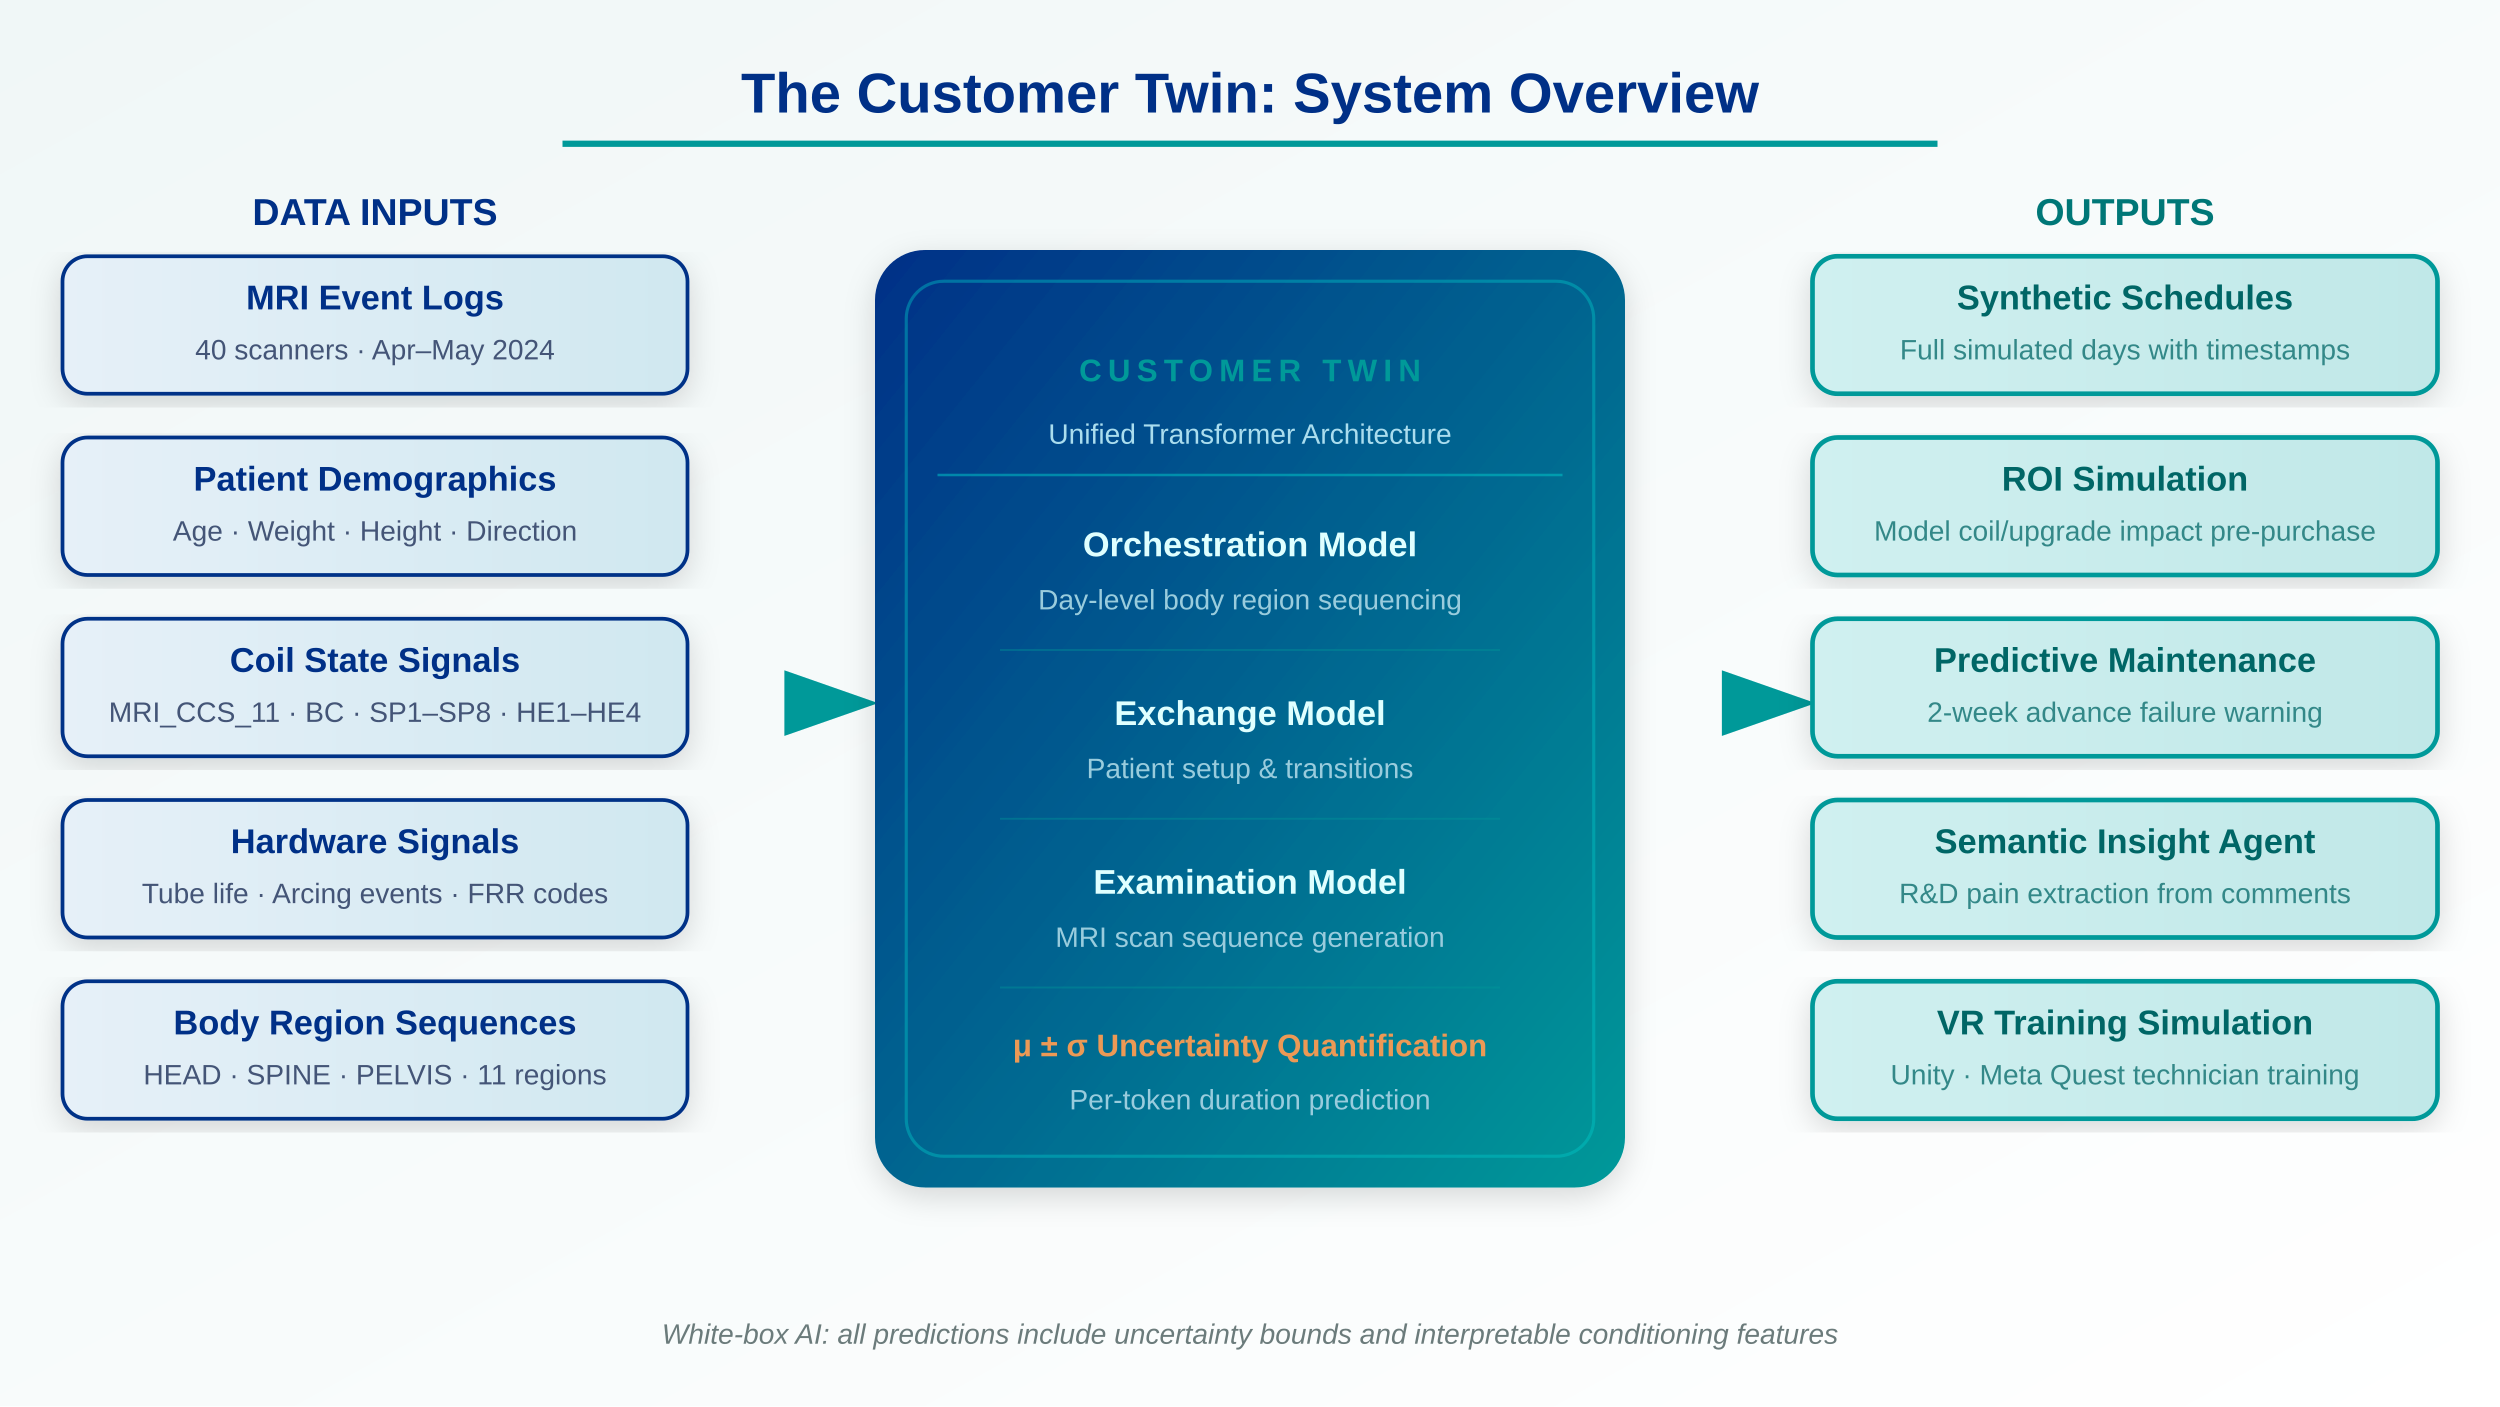
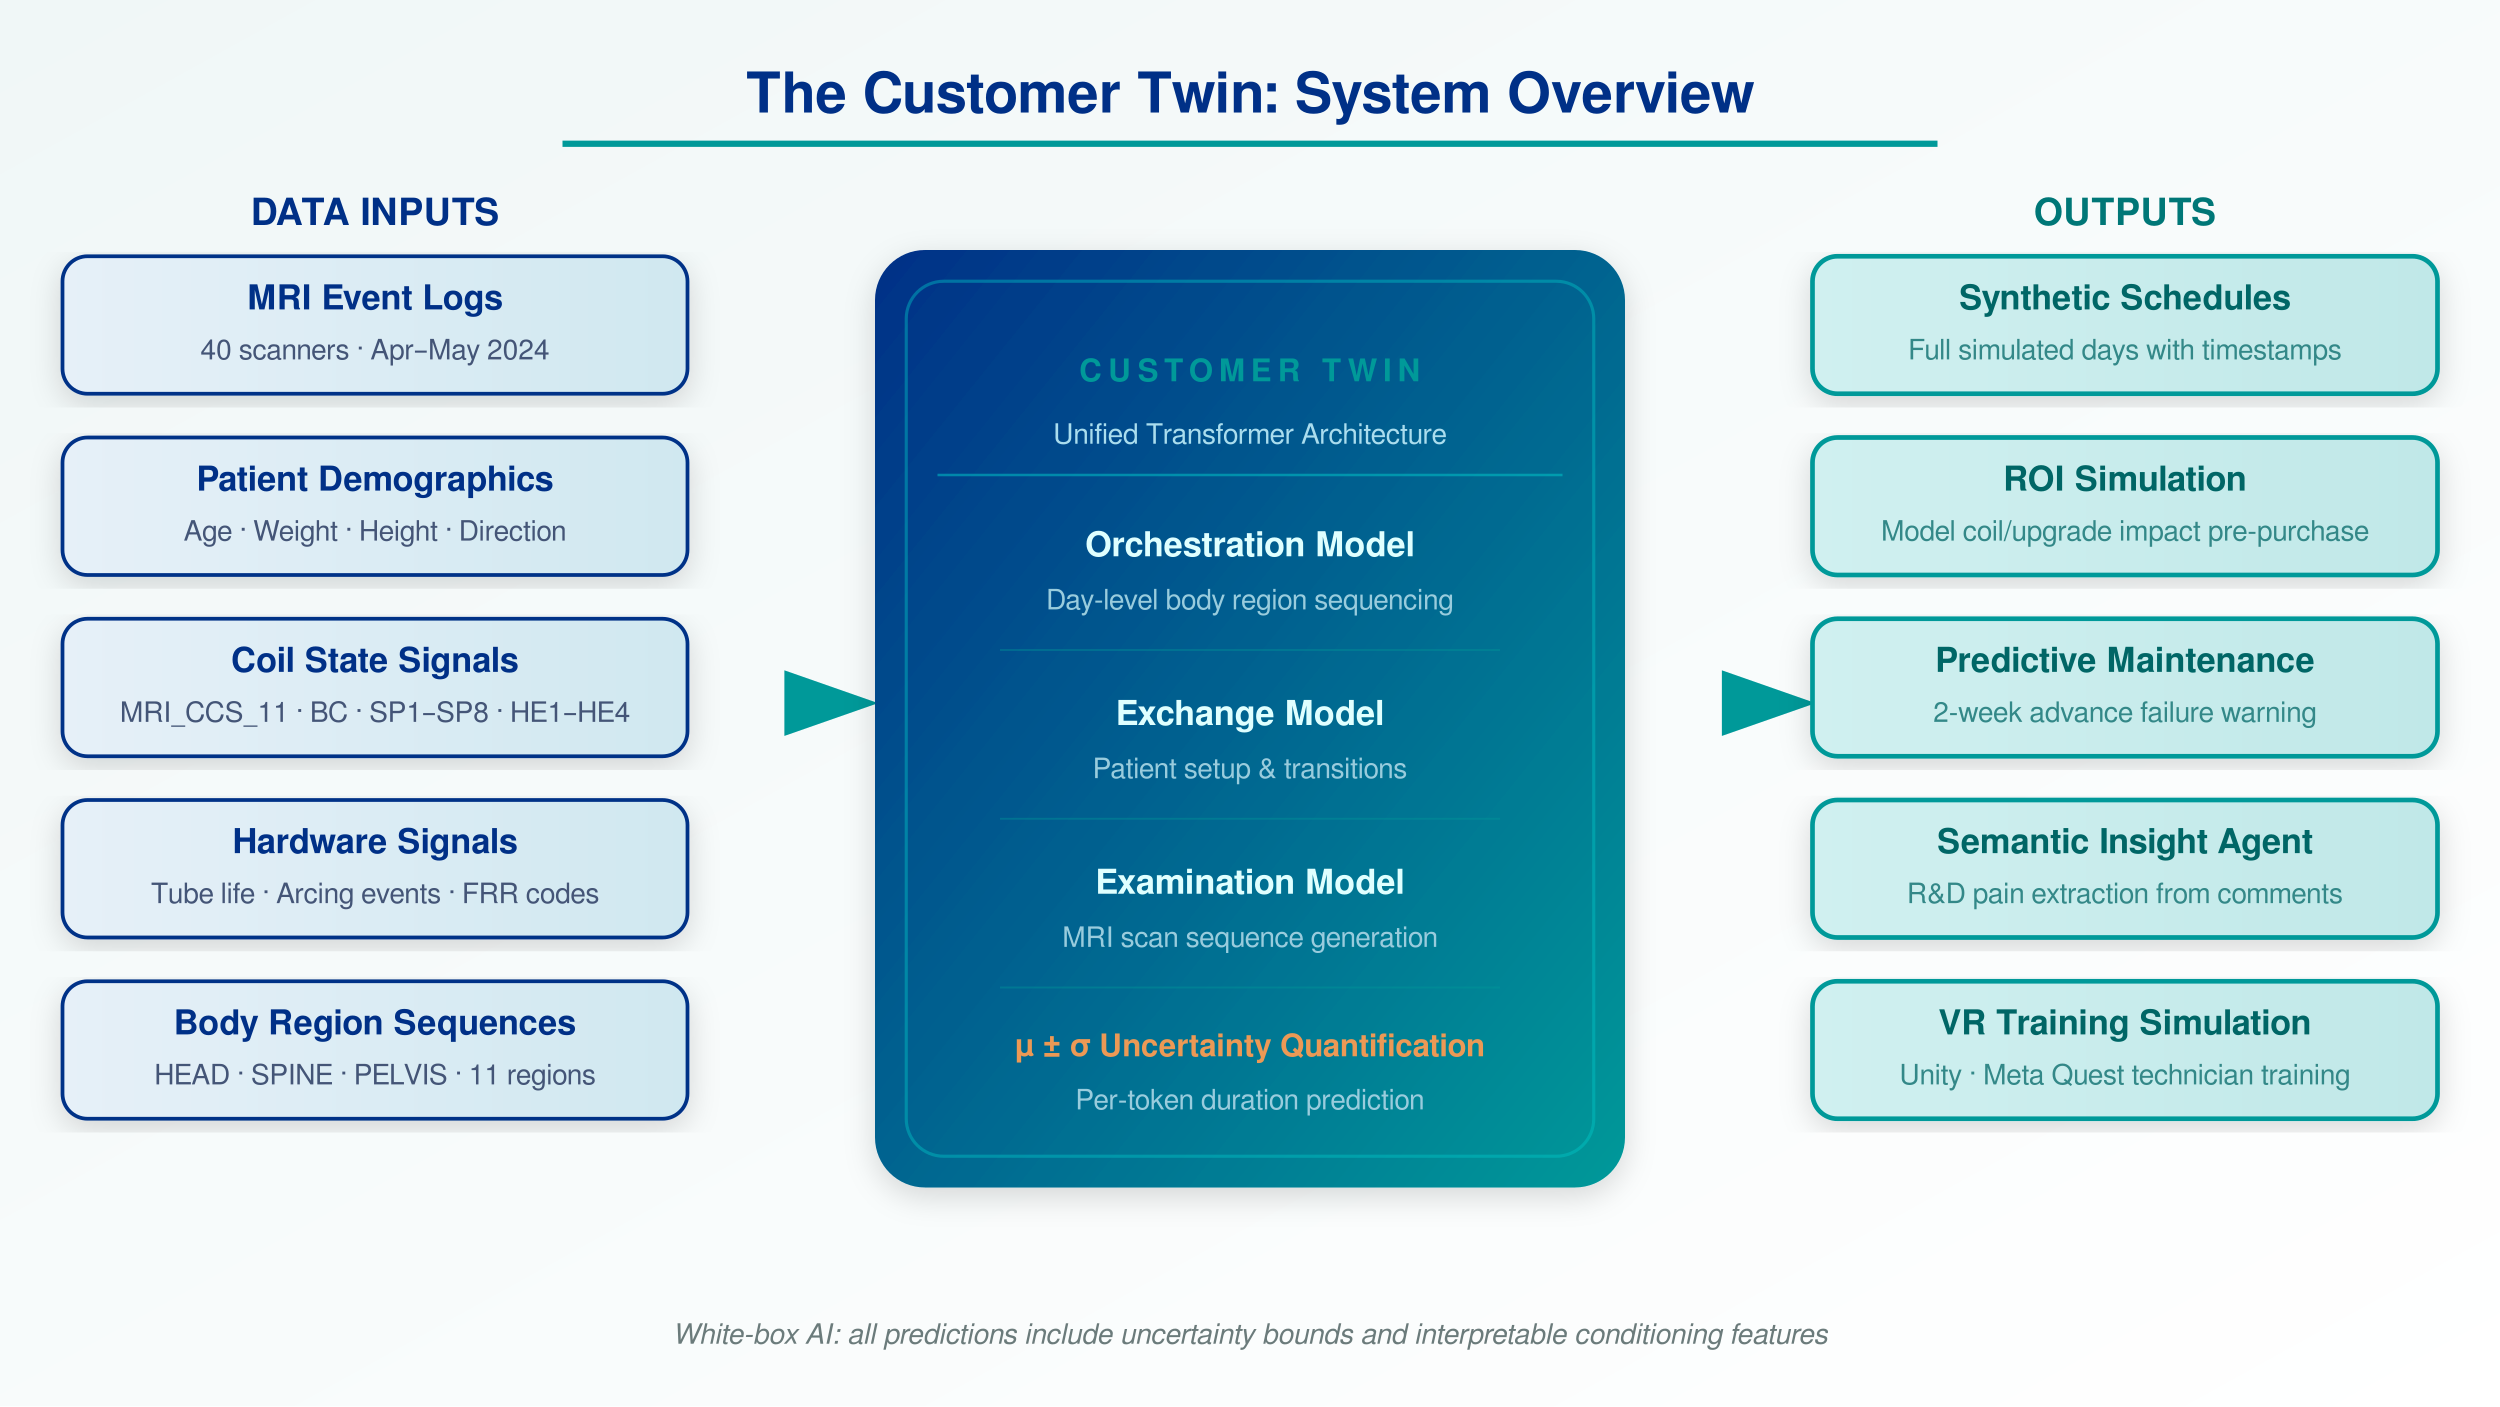
<svg xmlns="http://www.w3.org/2000/svg" viewBox="0 0 800 450" width="800" height="450">
  <defs>
    <linearGradient id="bg" x1="0%" y1="0%" x2="100%" y2="100%">
      <stop offset="0%" style="stop-color:#F0F7F7" />
      <stop offset="100%" style="stop-color:#FFFFFF" />
    </linearGradient>
    <linearGradient id="engineGrad" x1="0%" y1="0%" x2="100%" y2="100%">
      <stop offset="0%" style="stop-color:#003087" />
      <stop offset="100%" style="stop-color:#009999" />
    </linearGradient>
    <linearGradient id="inputGrad" x1="0%" y1="0%" x2="100%" y2="0%">
      <stop offset="0%" style="stop-color:#E6F0F8" />
      <stop offset="100%" style="stop-color:#D0E8F0" />
    </linearGradient>
    <linearGradient id="outputGrad" x1="0%" y1="0%" x2="100%" y2="0%">
      <stop offset="0%" style="stop-color:#D0F0F0" />
      <stop offset="100%" style="stop-color:#C0E8E8" />
    </linearGradient>
    <linearGradient id="arrowGrad" x1="0%" y1="0%" x2="100%" y2="0%">
      <stop offset="0%" style="stop-color:#003087" />
      <stop offset="100%" style="stop-color:#009999" />
    </linearGradient>
    <filter id="shadow">
      <feDropShadow dx="0" dy="3" stdDeviation="5" flood-color="#00000025" />
    </filter>
    <marker id="arrowhead" markerWidth="10" markerHeight="7" refX="9" refY="3.5" orient="auto">
      <polygon points="0 0, 10 3.5, 0 7" fill="#009999" />
    </marker>
    <marker id="arrowhead2" markerWidth="10" markerHeight="7" refX="9" refY="3.5" orient="auto">
      <polygon points="0 0, 10 3.5, 0 7" fill="#009999" />
    </marker>
  </defs>
  <rect width="800" height="450" fill="url(#bg)" />
-   <text x="400" y="36" text-anchor="middle" font-family="'Helvetica Neue',Arial,sans-serif" font-size="18" font-weight="700" fill="#003087">The Customer Twin: System Overview</text>
+   <text x="400" y="36" text-anchor="middle" font-family="FreeSans,sans-serif" font-size="18" font-weight="700" fill="#003087">The Customer Twin: System Overview</text>
  <line x1="180" y1="46" x2="620" y2="46" stroke="#009999" stroke-width="2" />
-   <text x="120" y="72" text-anchor="middle" font-family="'Helvetica Neue',Arial,sans-serif" font-size="12" font-weight="700" fill="#003087">DATA INPUTS</text>
+   <text x="120" y="72" text-anchor="middle" font-family="FreeSans,sans-serif" font-size="12" font-weight="700" fill="#003087">DATA INPUTS</text>
  <rect x="20" y="82" width="200" height="44" rx="8" fill="url(#inputGrad)" stroke="#003087" stroke-width="1.2" filter="url(#shadow)" />
-   <text x="120" y="99" text-anchor="middle" font-family="'Helvetica Neue',Arial,sans-serif" font-size="11" font-weight="700" fill="#003087">MRI Event Logs</text>
-   <text x="120" y="115" text-anchor="middle" font-family="'Helvetica Neue',Arial,sans-serif" font-size="9" fill="#445577">40 scanners · Apr–May 2024</text>
+   <text x="120" y="99" text-anchor="middle" font-family="FreeSans,sans-serif" font-size="11" font-weight="700" fill="#003087">MRI Event Logs</text>
+   <text x="120" y="115" text-anchor="middle" font-family="FreeSans,sans-serif" font-size="9" fill="#445577">40 scanners · Apr–May 2024</text>
  <rect x="20" y="140" width="200" height="44" rx="8" fill="url(#inputGrad)" stroke="#003087" stroke-width="1.2" filter="url(#shadow)" />
-   <text x="120" y="157" text-anchor="middle" font-family="'Helvetica Neue',Arial,sans-serif" font-size="11" font-weight="700" fill="#003087">Patient Demographics</text>
-   <text x="120" y="173" text-anchor="middle" font-family="'Helvetica Neue',Arial,sans-serif" font-size="9" fill="#445577">Age · Weight · Height · Direction</text>
+   <text x="120" y="157" text-anchor="middle" font-family="FreeSans,sans-serif" font-size="11" font-weight="700" fill="#003087">Patient Demographics</text>
+   <text x="120" y="173" text-anchor="middle" font-family="FreeSans,sans-serif" font-size="9" fill="#445577">Age · Weight · Height · Direction</text>
  <rect x="20" y="198" width="200" height="44" rx="8" fill="url(#inputGrad)" stroke="#003087" stroke-width="1.2" filter="url(#shadow)" />
-   <text x="120" y="215" text-anchor="middle" font-family="'Helvetica Neue',Arial,sans-serif" font-size="11" font-weight="700" fill="#003087">Coil State Signals</text>
-   <text x="120" y="231" text-anchor="middle" font-family="'Helvetica Neue',Arial,sans-serif" font-size="9" fill="#445577">MRI_CCS_11 · BC · SP1–SP8 · HE1–HE4</text>
+   <text x="120" y="215" text-anchor="middle" font-family="FreeSans,sans-serif" font-size="11" font-weight="700" fill="#003087">Coil State Signals</text>
+   <text x="120" y="231" text-anchor="middle" font-family="FreeSans,sans-serif" font-size="9" fill="#445577">MRI_CCS_11 · BC · SP1–SP8 · HE1–HE4</text>
  <rect x="20" y="256" width="200" height="44" rx="8" fill="url(#inputGrad)" stroke="#003087" stroke-width="1.2" filter="url(#shadow)" />
-   <text x="120" y="273" text-anchor="middle" font-family="'Helvetica Neue',Arial,sans-serif" font-size="11" font-weight="700" fill="#003087">Hardware Signals</text>
-   <text x="120" y="289" text-anchor="middle" font-family="'Helvetica Neue',Arial,sans-serif" font-size="9" fill="#445577">Tube life · Arcing events · FRR codes</text>
+   <text x="120" y="273" text-anchor="middle" font-family="FreeSans,sans-serif" font-size="11" font-weight="700" fill="#003087">Hardware Signals</text>
+   <text x="120" y="289" text-anchor="middle" font-family="FreeSans,sans-serif" font-size="9" fill="#445577">Tube life · Arcing events · FRR codes</text>
  <rect x="20" y="314" width="200" height="44" rx="8" fill="url(#inputGrad)" stroke="#003087" stroke-width="1.2" filter="url(#shadow)" />
-   <text x="120" y="331" text-anchor="middle" font-family="'Helvetica Neue',Arial,sans-serif" font-size="11" font-weight="700" fill="#003087">Body Region Sequences</text>
-   <text x="120" y="347" text-anchor="middle" font-family="'Helvetica Neue',Arial,sans-serif" font-size="9" fill="#445577">HEAD · SPINE · PELVIS · 11 regions</text>
+   <text x="120" y="331" text-anchor="middle" font-family="FreeSans,sans-serif" font-size="11" font-weight="700" fill="#003087">Body Region Sequences</text>
+   <text x="120" y="347" text-anchor="middle" font-family="FreeSans,sans-serif" font-size="9" fill="#445577">HEAD · SPINE · PELVIS · 11 regions</text>
  <line x1="222" y1="225" x2="278" y2="225" stroke="url(#arrowGrad)" stroke-width="3" marker-end="url(#arrowhead)" />
  <rect x="280" y="80" width="240" height="300" rx="16" fill="url(#engineGrad)" filter="url(#shadow)" />
  <rect x="290" y="90" width="220" height="280" rx="12" fill="none" stroke="#00CCCC" stroke-width="1" stroke-opacity="0.4" />
-   <text x="400" y="122" text-anchor="middle" font-family="'Helvetica Neue',Arial,sans-serif" font-size="10" font-weight="700" fill="#009999" letter-spacing="2">CUSTOMER TWIN</text>
-   <text x="400" y="142" text-anchor="middle" font-family="'Helvetica Neue',Arial,sans-serif" font-size="9" fill="#AADDEE">Unified Transformer Architecture</text>
+   <text x="400" y="122" text-anchor="middle" font-family="FreeSans,sans-serif" font-size="10" font-weight="700" fill="#009999" letter-spacing="2">CUSTOMER TWIN</text>
+   <text x="400" y="142" text-anchor="middle" font-family="FreeSans,sans-serif" font-size="9" fill="#AADDEE">Unified Transformer Architecture</text>
  <line x1="300" y1="152" x2="500" y2="152" stroke="#00CCCC" stroke-width="0.8" stroke-opacity="0.5" />
-   <text x="400" y="178" text-anchor="middle" font-family="'Helvetica Neue',Arial,sans-serif" font-size="11" font-weight="600" fill="#DFFFFF">Orchestration Model</text>
-   <text x="400" y="195" text-anchor="middle" font-family="'Helvetica Neue',Arial,sans-serif" font-size="9" fill="#99CCDD">Day-level body region sequencing</text>
+   <text x="400" y="178" text-anchor="middle" font-family="FreeSans,sans-serif" font-size="11" font-weight="600" fill="#DFFFFF">Orchestration Model</text>
+   <text x="400" y="195" text-anchor="middle" font-family="FreeSans,sans-serif" font-size="9" fill="#99CCDD">Day-level body region sequencing</text>
  <line x1="320" y1="208" x2="480" y2="208" stroke="#009999" stroke-width="0.6" stroke-opacity="0.4" />
-   <text x="400" y="232" text-anchor="middle" font-family="'Helvetica Neue',Arial,sans-serif" font-size="11" font-weight="600" fill="#DFFFFF">Exchange Model</text>
-   <text x="400" y="249" text-anchor="middle" font-family="'Helvetica Neue',Arial,sans-serif" font-size="9" fill="#99CCDD">Patient setup &amp; transitions</text>
+   <text x="400" y="232" text-anchor="middle" font-family="FreeSans,sans-serif" font-size="11" font-weight="600" fill="#DFFFFF">Exchange Model</text>
+   <text x="400" y="249" text-anchor="middle" font-family="FreeSans,sans-serif" font-size="9" fill="#99CCDD">Patient setup &amp; transitions</text>
  <line x1="320" y1="262" x2="480" y2="262" stroke="#009999" stroke-width="0.6" stroke-opacity="0.4" />
-   <text x="400" y="286" text-anchor="middle" font-family="'Helvetica Neue',Arial,sans-serif" font-size="11" font-weight="600" fill="#DFFFFF">Examination Model</text>
-   <text x="400" y="303" text-anchor="middle" font-family="'Helvetica Neue',Arial,sans-serif" font-size="9" fill="#99CCDD">MRI scan sequence generation</text>
+   <text x="400" y="286" text-anchor="middle" font-family="FreeSans,sans-serif" font-size="11" font-weight="600" fill="#DFFFFF">Examination Model</text>
+   <text x="400" y="303" text-anchor="middle" font-family="FreeSans,sans-serif" font-size="9" fill="#99CCDD">MRI scan sequence generation</text>
  <line x1="320" y1="316" x2="480" y2="316" stroke="#009999" stroke-width="0.6" stroke-opacity="0.4" />
-   <text x="400" y="338" text-anchor="middle" font-family="'Helvetica Neue',Arial,sans-serif" font-size="10" font-weight="600" fill="#EC9955">μ ± σ  Uncertainty Quantification</text>
-   <text x="400" y="355" text-anchor="middle" font-family="'Helvetica Neue',Arial,sans-serif" font-size="9" fill="#99CCDD">Per-token duration prediction</text>
+   <text x="400" y="338" text-anchor="middle" font-family="FreeSans,sans-serif" font-size="10" font-weight="600" fill="#EC9955">μ ± σ  Uncertainty Quantification</text>
+   <text x="400" y="355" text-anchor="middle" font-family="FreeSans,sans-serif" font-size="9" fill="#99CCDD">Per-token duration prediction</text>
  <line x1="522" y1="225" x2="578" y2="225" stroke="url(#arrowGrad)" stroke-width="3" marker-end="url(#arrowhead2)" />
-   <text x="680" y="72" text-anchor="middle" font-family="'Helvetica Neue',Arial,sans-serif" font-size="12" font-weight="700" fill="#007777">OUTPUTS</text>
+   <text x="680" y="72" text-anchor="middle" font-family="FreeSans,sans-serif" font-size="12" font-weight="700" fill="#007777">OUTPUTS</text>
  <rect x="580" y="82" width="200" height="44" rx="8" fill="url(#outputGrad)" stroke="#009999" stroke-width="1.5" filter="url(#shadow)" />
-   <text x="680" y="99" text-anchor="middle" font-family="'Helvetica Neue',Arial,sans-serif" font-size="11" font-weight="700" fill="#006666">Synthetic Schedules</text>
-   <text x="680" y="115" text-anchor="middle" font-family="'Helvetica Neue',Arial,sans-serif" font-size="9" fill="#338888">Full simulated days with timestamps</text>
+   <text x="680" y="99" text-anchor="middle" font-family="FreeSans,sans-serif" font-size="11" font-weight="700" fill="#006666">Synthetic Schedules</text>
+   <text x="680" y="115" text-anchor="middle" font-family="FreeSans,sans-serif" font-size="9" fill="#338888">Full simulated days with timestamps</text>
  <rect x="580" y="140" width="200" height="44" rx="8" fill="url(#outputGrad)" stroke="#009999" stroke-width="1.5" filter="url(#shadow)" />
-   <text x="680" y="157" text-anchor="middle" font-family="'Helvetica Neue',Arial,sans-serif" font-size="11" font-weight="700" fill="#006666">ROI Simulation</text>
-   <text x="680" y="173" text-anchor="middle" font-family="'Helvetica Neue',Arial,sans-serif" font-size="9" fill="#338888">Model coil/upgrade impact pre-purchase</text>
+   <text x="680" y="157" text-anchor="middle" font-family="FreeSans,sans-serif" font-size="11" font-weight="700" fill="#006666">ROI Simulation</text>
+   <text x="680" y="173" text-anchor="middle" font-family="FreeSans,sans-serif" font-size="9" fill="#338888">Model coil/upgrade impact pre-purchase</text>
  <rect x="580" y="198" width="200" height="44" rx="8" fill="url(#outputGrad)" stroke="#009999" stroke-width="1.5" filter="url(#shadow)" />
-   <text x="680" y="215" text-anchor="middle" font-family="'Helvetica Neue',Arial,sans-serif" font-size="11" font-weight="700" fill="#006666">Predictive Maintenance</text>
-   <text x="680" y="231" text-anchor="middle" font-family="'Helvetica Neue',Arial,sans-serif" font-size="9" fill="#338888">2-week advance failure warning</text>
+   <text x="680" y="215" text-anchor="middle" font-family="FreeSans,sans-serif" font-size="11" font-weight="700" fill="#006666">Predictive Maintenance</text>
+   <text x="680" y="231" text-anchor="middle" font-family="FreeSans,sans-serif" font-size="9" fill="#338888">2-week advance failure warning</text>
  <rect x="580" y="256" width="200" height="44" rx="8" fill="url(#outputGrad)" stroke="#009999" stroke-width="1.5" filter="url(#shadow)" />
-   <text x="680" y="273" text-anchor="middle" font-family="'Helvetica Neue',Arial,sans-serif" font-size="11" font-weight="700" fill="#006666">Semantic Insight Agent</text>
-   <text x="680" y="289" text-anchor="middle" font-family="'Helvetica Neue',Arial,sans-serif" font-size="9" fill="#338888">R&amp;D pain extraction from comments</text>
+   <text x="680" y="273" text-anchor="middle" font-family="FreeSans,sans-serif" font-size="11" font-weight="700" fill="#006666">Semantic Insight Agent</text>
+   <text x="680" y="289" text-anchor="middle" font-family="FreeSans,sans-serif" font-size="9" fill="#338888">R&amp;D pain extraction from comments</text>
  <rect x="580" y="314" width="200" height="44" rx="8" fill="url(#outputGrad)" stroke="#009999" stroke-width="1.5" filter="url(#shadow)" />
-   <text x="680" y="331" text-anchor="middle" font-family="'Helvetica Neue',Arial,sans-serif" font-size="11" font-weight="700" fill="#006666">VR Training Simulation</text>
-   <text x="680" y="347" text-anchor="middle" font-family="'Helvetica Neue',Arial,sans-serif" font-size="9" fill="#338888">Unity · Meta Quest technician training</text>
-   <text x="400" y="430" text-anchor="middle" font-family="'Helvetica Neue',Arial,sans-serif" font-size="9" fill="#6B7B7B" font-style="italic">White-box AI: all predictions include uncertainty bounds and interpretable conditioning features</text>
+   <text x="680" y="331" text-anchor="middle" font-family="FreeSans,sans-serif" font-size="11" font-weight="700" fill="#006666">VR Training Simulation</text>
+   <text x="680" y="347" text-anchor="middle" font-family="FreeSans,sans-serif" font-size="9" fill="#338888">Unity · Meta Quest technician training</text>
+   <text x="400" y="430" text-anchor="middle" font-family="FreeSans,sans-serif" font-size="9" fill="#6B7B7B" font-style="italic">White-box AI: all predictions include uncertainty bounds and interpretable conditioning features</text>
</svg>
